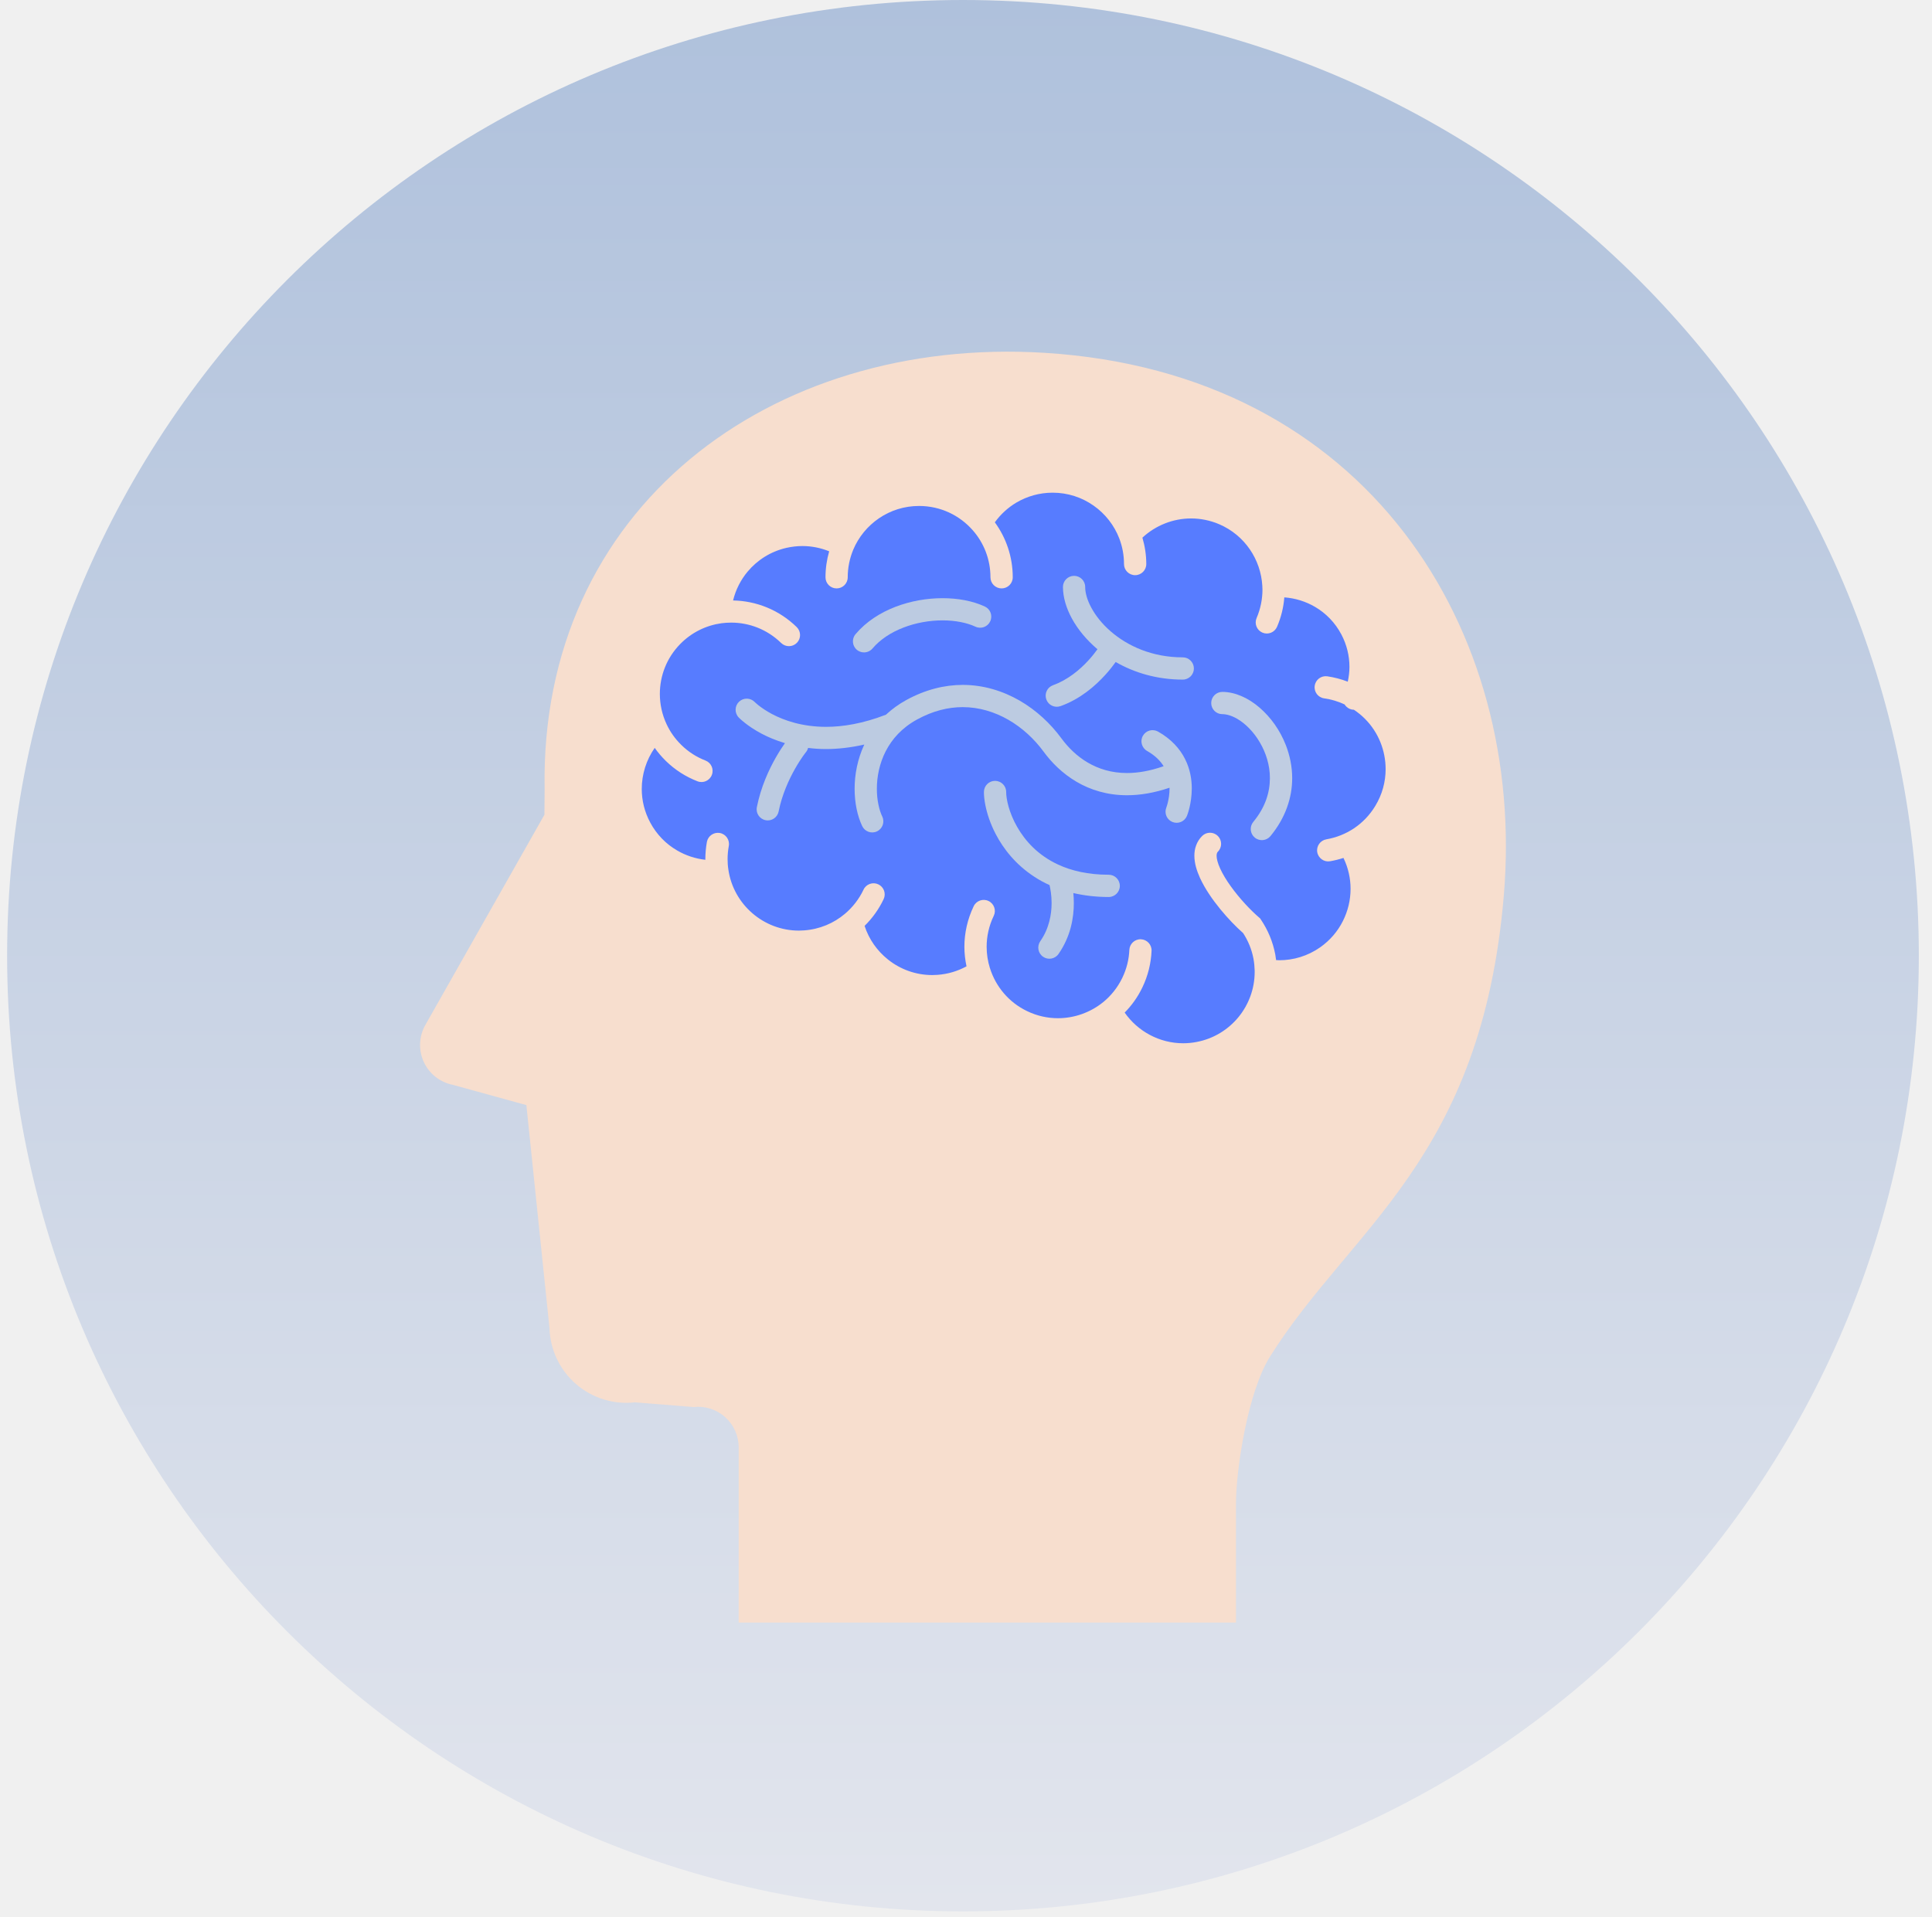
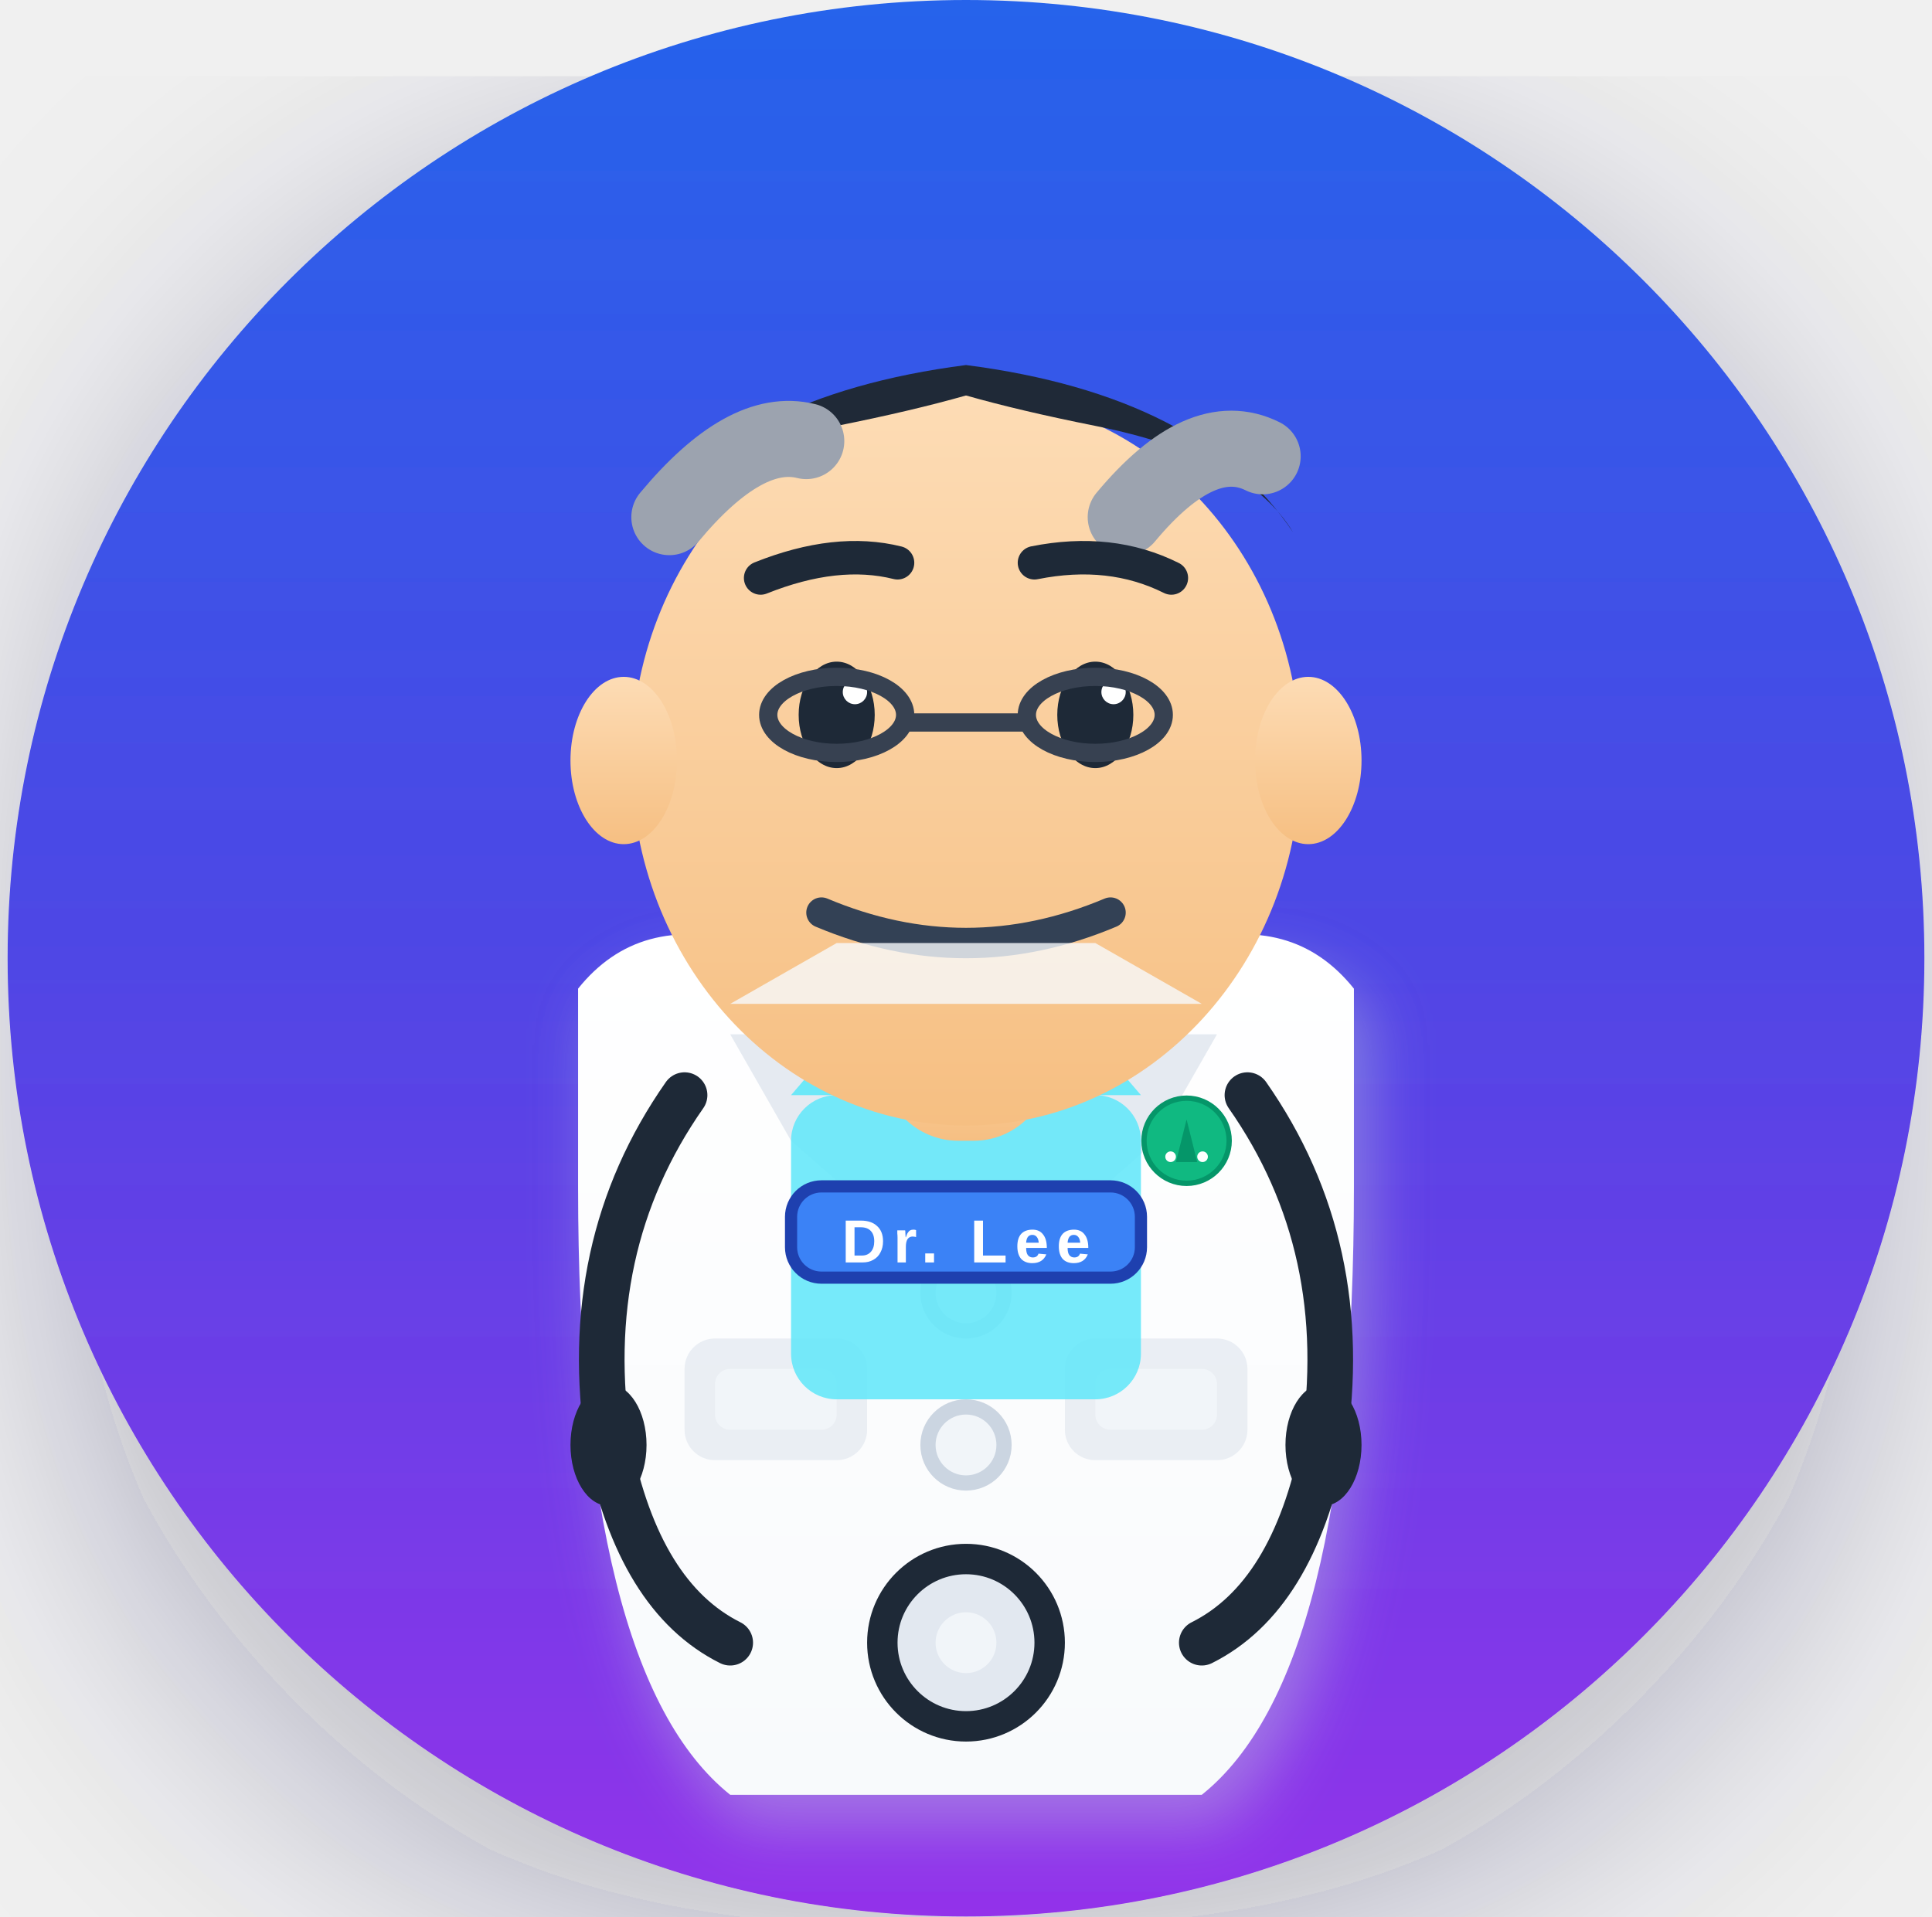
<svg xmlns="http://www.w3.org/2000/svg" width="127" height="126" viewBox="0 0 127 126" fill="none">
-   <circle cx="63.301" cy="62.833" r="62.833" fill="url(#paint0_linear_4741_2343)" />
-   <circle cx="66.319" cy="54.791" r="26.641" fill="#577CFF" />
-   <path d="M72.88 57.51C71.515 57.51 70.427 57.247 69.554 56.842C68.246 56.236 67.399 55.303 66.866 54.372C66.6 53.909 66.416 53.448 66.301 53.043C66.185 52.639 66.14 52.283 66.141 52.071C66.141 51.665 65.814 51.338 65.409 51.338C65.005 51.338 64.678 51.665 64.678 52.071C64.678 52.334 64.71 52.624 64.775 52.943C64.887 53.503 65.097 54.148 65.442 54.815C65.956 55.809 66.775 56.855 67.999 57.647C68.306 57.85 68.635 58.031 68.992 58.192C69.049 58.435 69.128 58.861 69.127 59.378C69.127 59.752 69.085 60.168 68.972 60.597C68.859 61.025 68.676 61.46 68.38 61.885C68.153 62.219 68.234 62.673 68.567 62.903C68.898 63.132 69.353 63.051 69.583 62.718C69.983 62.142 70.237 61.542 70.387 60.971C70.536 60.399 70.588 59.854 70.588 59.378C70.588 59.14 70.575 58.916 70.556 58.715C71.26 58.877 72.03 58.974 72.88 58.974C73.284 58.974 73.612 58.646 73.612 58.242C73.612 57.838 73.284 57.51 72.88 57.51Z" fill="#BCCBE1" />
-   <path d="M76.123 48.098C75.771 47.902 75.327 48.023 75.127 48.376C74.928 48.726 75.053 49.172 75.405 49.372C75.944 49.681 76.272 50.022 76.492 50.375C75.59 50.691 74.793 50.823 74.085 50.823C73.053 50.822 72.209 50.549 71.494 50.13C70.784 49.713 70.211 49.14 69.775 48.548C69.057 47.568 68.124 46.697 67.023 46.06C65.922 45.427 64.651 45.029 63.284 45.029C62.088 45.029 60.828 45.338 59.577 46.024C59.067 46.303 58.622 46.631 58.237 46.989C56.716 47.575 55.407 47.787 54.297 47.787C52.717 47.784 51.538 47.362 50.749 46.946C50.356 46.737 50.062 46.53 49.871 46.38C49.776 46.303 49.705 46.244 49.662 46.204L49.619 46.162L49.611 46.154C49.33 45.867 48.87 45.859 48.578 46.138C48.288 46.419 48.28 46.88 48.56 47.172C48.602 47.214 49.103 47.726 50.066 48.238C50.487 48.461 51.003 48.679 51.599 48.858C51.441 49.081 51.224 49.408 50.988 49.822C50.536 50.62 50.016 51.743 49.753 53.062C49.671 53.461 49.929 53.845 50.325 53.924C50.721 54.005 51.105 53.745 51.184 53.349C51.406 52.237 51.862 51.246 52.261 50.544C52.461 50.189 52.644 49.912 52.777 49.721C52.844 49.628 52.897 49.555 52.933 49.509C52.951 49.486 52.964 49.47 52.972 49.459L52.983 49.449L52.984 49.446C53.05 49.364 53.094 49.271 53.12 49.172C53.491 49.22 53.882 49.247 54.297 49.247C55.065 49.247 55.908 49.156 56.815 48.951C56.363 49.919 56.179 50.931 56.178 51.857C56.18 52.788 56.358 53.637 56.676 54.311C56.849 54.675 57.285 54.832 57.649 54.659C58.013 54.485 58.17 54.05 57.996 53.685C57.794 53.264 57.638 52.595 57.641 51.857C57.639 51.059 57.814 50.184 58.226 49.383C58.641 48.583 59.282 47.854 60.28 47.306C61.331 46.729 62.338 46.492 63.284 46.49C64.365 46.492 65.382 46.804 66.292 47.327C67.2 47.85 67.992 48.588 68.596 49.411C69.127 50.137 69.839 50.851 70.753 51.391C71.666 51.931 72.788 52.286 74.085 52.284C74.943 52.284 75.874 52.131 76.879 51.79L76.88 51.841C76.88 52.199 76.824 52.525 76.768 52.756C76.742 52.869 76.713 52.962 76.693 53.019C76.684 53.049 76.677 53.071 76.672 53.084L76.668 53.095V53.096C76.52 53.47 76.7 53.893 77.075 54.044C77.45 54.193 77.876 54.01 78.026 53.637C78.046 53.585 78.338 52.853 78.342 51.841C78.342 51.261 78.241 50.579 77.901 49.907C77.566 49.231 76.987 48.585 76.123 48.098Z" fill="#BCCBE1" />
-   <path d="M57.354 42.635C57.858 42.041 58.573 41.574 59.388 41.261C60.203 40.944 61.11 40.787 61.961 40.787C62.788 40.787 63.56 40.939 64.124 41.203C64.493 41.373 64.927 41.212 65.094 40.846C65.263 40.48 65.104 40.044 64.739 39.877C63.922 39.499 62.961 39.33 61.961 39.328C60.933 39.328 59.862 39.512 58.861 39.896C57.865 40.28 56.939 40.867 56.241 41.692C55.978 41.999 56.017 42.46 56.324 42.72C56.633 42.983 57.096 42.943 57.354 42.635Z" fill="#BCCBE1" />
-   <path d="M68.652 23.196C50.632 22.087 35.457 33.423 35.801 51.893L35.788 53.565L27.959 67.39C27.537 68.135 27.499 69.039 27.857 69.817C28.214 70.596 28.922 71.156 29.763 71.322L34.601 72.656L36.12 87.316C36.161 88.729 36.789 90.061 37.855 90.988C38.921 91.917 40.328 92.356 41.732 92.199L45.595 92.507C46.349 92.423 47.104 92.664 47.669 93.171C48.234 93.676 48.558 94.399 48.558 95.158V106.678H81.247C81.247 106.678 81.247 101.092 81.247 98.864C81.247 96.634 82.017 91.539 83.475 89.205C88.775 80.732 97.401 76.224 98.856 58.848C100.313 41.47 89.941 24.507 68.652 23.196ZM90.4 52.994C89.667 54.205 88.482 54.959 87.188 55.182C86.791 55.252 86.522 55.628 86.589 56.027C86.66 56.424 87.038 56.694 87.435 56.623C87.732 56.572 88.024 56.498 88.313 56.405C88.624 57.051 88.78 57.745 88.78 58.436C88.78 59.174 88.604 59.907 88.267 60.57C87.932 61.232 87.435 61.822 86.783 62.281C85.962 62.856 85.029 63.13 84.103 63.132C84.029 63.132 83.957 63.124 83.884 63.122C83.868 63 83.853 62.879 83.832 62.76V62.758C83.672 61.911 83.341 61.136 82.888 60.462L82.833 60.38L82.758 60.315C82.205 59.84 81.471 59.062 80.904 58.268C80.618 57.872 80.376 57.471 80.212 57.114C80.046 56.755 79.97 56.444 79.973 56.26C79.973 56.178 79.985 56.121 80.001 56.084C80.014 56.048 80.028 56.026 80.056 55.997C80.341 55.713 80.341 55.249 80.056 54.962C79.77 54.678 79.308 54.678 79.024 54.962C78.844 55.139 78.709 55.353 78.628 55.581C78.543 55.803 78.512 56.035 78.512 56.26C78.515 56.766 78.668 57.246 78.882 57.722C79.209 58.432 79.695 59.137 80.222 59.781C80.718 60.385 81.243 60.929 81.715 61.345C82.041 61.843 82.279 62.407 82.396 63.028C82.444 63.29 82.469 63.55 82.475 63.799V63.804C82.475 63.836 82.476 63.869 82.476 63.903C82.476 65.007 82.083 66.053 81.407 66.876C80.731 67.697 79.779 68.294 78.65 68.507C78.356 68.563 78.064 68.59 77.776 68.59C76.226 68.591 74.792 67.811 73.93 66.573C74.395 66.102 74.791 65.551 75.091 64.924V64.925C75.466 64.15 75.663 63.329 75.698 62.515C75.716 62.113 75.404 61.772 75.002 61.754C74.596 61.736 74.256 62.05 74.238 62.452C74.212 63.072 74.062 63.694 73.776 64.287L73.775 64.29C73.467 64.925 73.04 65.457 72.53 65.877L72.528 65.878C71.687 66.564 70.628 66.943 69.545 66.943C68.863 66.943 68.17 66.794 67.512 66.475C66.295 65.89 65.449 64.847 65.075 63.654H65.073C64.931 63.201 64.857 62.725 64.857 62.247C64.857 61.564 65.006 60.871 65.324 60.212C65.5 59.848 65.346 59.411 64.982 59.237C64.62 59.062 64.183 59.213 64.007 59.577C63.594 60.436 63.394 61.35 63.394 62.247C63.394 62.682 63.445 63.112 63.534 63.532C62.963 63.843 62.32 64.043 61.625 64.093H61.623C61.509 64.101 61.398 64.106 61.285 64.106C60.187 64.106 59.171 63.725 58.365 63.079C57.661 62.515 57.121 61.757 56.834 60.873C57.347 60.368 57.773 59.773 58.086 59.114C58.258 58.748 58.102 58.314 57.737 58.142C57.373 57.969 56.934 58.124 56.764 58.491C56.475 59.103 56.054 59.647 55.54 60.08C54.807 60.699 53.883 61.096 52.855 61.17H52.854C52.739 61.178 52.628 61.184 52.517 61.184C50.197 61.184 48.216 59.469 47.88 57.177L47.879 57.17V57.166C47.86 57.056 47.848 56.942 47.84 56.824C47.832 56.712 47.828 56.597 47.828 56.484C47.828 56.19 47.856 55.899 47.908 55.618C47.98 55.221 47.718 54.84 47.321 54.766C46.926 54.695 46.543 54.954 46.468 55.351C46.402 55.719 46.366 56.097 46.366 56.484L46.367 56.528C45.71 56.454 45.072 56.244 44.502 55.909C43.779 55.488 43.166 54.87 42.742 54.078C42.364 53.371 42.186 52.618 42.186 51.871C42.186 50.907 42.485 49.961 43.037 49.17C43.25 49.471 43.491 49.754 43.76 50.02C44.378 50.626 45.092 51.074 45.848 51.366C46.225 51.514 46.647 51.326 46.793 50.948C46.941 50.572 46.751 50.149 46.377 50.003C45.798 49.78 45.256 49.439 44.786 48.977V48.976C44.37 48.57 44.048 48.108 43.818 47.613C43.523 46.985 43.375 46.302 43.375 45.624C43.376 44.434 43.819 43.256 44.713 42.343C45.474 41.567 46.433 41.113 47.428 40.975H47.429H47.431C47.644 40.948 47.856 40.934 48.068 40.934C49.255 40.935 50.434 41.382 51.35 42.275C51.639 42.555 52.1 42.553 52.384 42.263C52.666 41.975 52.66 41.514 52.373 41.23C51.208 40.089 49.699 39.505 48.189 39.478C48.359 38.779 48.687 38.128 49.146 37.58C49.783 36.821 50.655 36.259 51.696 36.019C52.051 35.94 52.4 35.9 52.747 35.9C53.359 35.9 53.956 36.023 54.506 36.246C54.35 36.791 54.264 37.363 54.264 37.956C54.264 38.359 54.591 38.685 54.995 38.685C55.398 38.685 55.725 38.359 55.725 37.956C55.725 37.317 55.855 36.707 56.083 36.152C56.436 35.304 57.034 34.582 57.784 34.072C58.537 33.561 59.438 33.265 60.416 33.265C61.826 33.265 63.084 33.881 63.946 34.865C64.672 35.69 65.108 36.77 65.108 37.956C65.108 38.359 65.437 38.685 65.84 38.685C66.244 38.685 66.573 38.359 66.573 37.956C66.573 36.606 66.135 35.353 65.395 34.34C65.774 33.816 66.256 33.371 66.814 33.041C67.512 32.63 68.325 32.392 69.196 32.392C70.2 32.392 71.122 32.705 71.883 33.239C72.647 33.773 73.243 34.531 73.58 35.41H73.579C73.778 35.932 73.886 36.493 73.886 37.085C73.886 37.488 74.215 37.815 74.618 37.815C75.021 37.815 75.351 37.488 75.351 37.085C75.351 36.481 75.258 35.9 75.096 35.348C75.963 34.543 77.111 34.086 78.296 34.086C78.915 34.086 79.543 34.209 80.15 34.468C80.996 34.834 81.675 35.413 82.159 36.119C82.644 36.826 82.928 37.656 82.978 38.515C82.984 38.603 82.988 38.691 82.988 38.779C82.985 39.4 82.863 40.025 82.603 40.633C82.443 41.004 82.615 41.433 82.985 41.592C83.357 41.751 83.785 41.581 83.946 41.21C84.217 40.579 84.373 39.928 84.425 39.275C85.142 39.326 85.84 39.543 86.458 39.908C87.162 40.324 87.765 40.934 88.176 41.715C88.536 42.398 88.705 43.124 88.706 43.844C88.706 44.173 88.666 44.499 88.595 44.819C88.157 44.647 87.701 44.531 87.246 44.464C86.849 44.409 86.477 44.688 86.423 45.088C86.365 45.489 86.644 45.858 87.042 45.913C87.502 45.978 87.955 46.11 88.387 46.314C88.462 46.439 88.578 46.542 88.722 46.605C88.811 46.644 88.906 46.663 88.999 46.663C89.269 46.843 89.514 47.046 89.734 47.267L89.735 47.269C90.613 48.153 91.084 49.347 91.084 50.567C91.084 51.395 90.865 52.233 90.4 52.994Z" fill="#F7DECE" />
-   <path d="M82.806 46.531C82.444 46.218 82.054 45.961 81.642 45.782C81.229 45.599 80.794 45.49 80.349 45.49C79.945 45.49 79.619 45.818 79.619 46.222C79.619 46.626 79.945 46.952 80.349 46.952C80.618 46.952 80.956 47.045 81.316 47.252C81.852 47.559 82.409 48.112 82.811 48.802C83.22 49.493 83.48 50.313 83.477 51.163C83.475 52.096 83.181 53.071 82.383 54.039C82.128 54.349 82.171 54.811 82.482 55.067C82.794 55.326 83.256 55.28 83.512 54.972C84.515 53.759 84.943 52.417 84.942 51.163C84.942 50.401 84.786 49.67 84.531 49.005C84.144 48.007 83.53 47.156 82.806 46.531Z" fill="#C0CDE2" />
-   <path d="M77.75 43.218C75.741 43.218 74.128 42.477 73.011 41.509C72.453 41.026 72.026 40.486 71.746 39.968C71.461 39.451 71.332 38.959 71.335 38.59C71.335 38.187 71.007 37.859 70.605 37.859C70.2 37.859 69.873 38.187 69.873 38.59C69.876 39.276 70.09 39.982 70.461 40.666C70.852 41.38 71.421 42.074 72.142 42.684C71.997 42.885 71.797 43.148 71.539 43.426C70.983 44.034 70.18 44.707 69.22 45.049C68.843 45.183 68.643 45.601 68.779 45.982C68.914 46.363 69.331 46.559 69.713 46.425C71.014 45.958 71.986 45.105 72.648 44.379C72.942 44.057 73.17 43.76 73.34 43.524C74.549 44.221 76.043 44.681 77.75 44.681C78.154 44.681 78.48 44.354 78.48 43.951C78.48 43.547 78.154 43.218 77.75 43.218Z" fill="#BCCBE1" />
  <defs>
-     <linearGradient id="paint0_linear_4741_2343" x1="63.301" y1="0" x2="63.301" y2="125.665" gradientUnits="userSpaceOnUse">
-       <stop stop-color="#AFC1DC" />
-       <stop offset="1" stop-color="#E2E5ED" />
+     <linearGradient id="bg1" x1="63.5" y1="0" x2="63.5" y2="126" gradientUnits="userSpaceOnUse">
+       <stop offset="0%" stop-color="#2563EB" />
+       <stop offset="50%" stop-color="#4F46E5" />
+       <stop offset="100%" stop-color="#9333EA" />
    </linearGradient>
+     <linearGradient id="skin1" x1="0" y1="0" x2="0" y2="1" gradientUnits="objectBoundingBox">
+       <stop offset="0%" stop-color="#FDDCB5" />
+       <stop offset="100%" stop-color="#F6BF82" />
+     </linearGradient>
+     <linearGradient id="coat1" x1="0%" y1="0%" x2="0%" y2="100%" gradientUnits="objectBoundingBox">
+       <stop offset="0%" stop-color="#FFFFFF" />
+       <stop offset="100%" stop-color="#F8FAFC" />
+     </linearGradient>
+     <filter id="sh1" x="-50%" y="-50%" width="200%" height="200%">
+       <feDropShadow dx="0" dy="5" stdDeviation="10" flood-color="#1E1B4B" flood-opacity="0.3" />
+     </filter>
+     <filter id="coatShadow" x="-20%" y="-20%" width="140%" height="140%">
+       <feDropShadow dx="1" dy="2" stdDeviation="2" flood-color="#CBD5E1" flood-opacity="0.4" />
+     </filter>
  </defs>
+   <circle cx="63.5" cy="63" r="63" fill="url(#bg1)" filter="url(#sh1)" />
+   <path d="M38 78 Q38 110 48 118 L79 118 Q89 110 89 78 L89 65 Q85 60 78 62 L49 62 Q42 60 38 65 Z" fill="url(#coat1)" filter="url(#coatShadow)" />
+   <path d="M48 68 L52 75 L60 82 L68 82 L76 75 L80 68" fill="#E2E8F0" opacity="0.9" />
+   <circle cx="63.5" cy="85" r="2.5" fill="#F1F5F9" stroke="#CBD5E1" stroke-width="1" />
+   <circle cx="63.5" cy="95" r="2.5" fill="#F1F5F9" stroke="#CBD5E1" stroke-width="1" />
+   <circle cx="63.5" cy="105" r="2.5" fill="#F1F5F9" stroke="#CBD5E1" stroke-width="1" />
+   <rect x="45" y="88" width="12" height="8" rx="2" fill="#E2E8F0" opacity="0.7" />
+   <rect x="47" y="90" width="8" height="4" rx="1" fill="#F1F5F9" />
+   <rect x="70" y="88" width="12" height="8" rx="2" fill="#E2E8F0" opacity="0.7" />
+   <rect x="72" y="90" width="8" height="4" rx="1" fill="#F1F5F9" />
+   <path d="M52 72 L58 65 L69 65 L75 72" fill="#67E8F9" opacity="0.95" />
+   <path d="M58 65 L63.5 68 L69 65" fill="#F8FAFC" opacity="0.8" />
+   <rect x="52" y="72" width="23" height="20" rx="3" fill="#67E8F9" opacity="0.9" />
+   <rect x="58" y="65" width="11" height="10" rx="5" fill="url(#skin1)" />
+   <ellipse cx="63.5" cy="50" rx="22" ry="24" fill="url(#skin1)" />
+   <path d="M42 35 Q48 26 63.5 24 Q79 26 85 35 Q82 30 72 28 Q67 27 63.5 26 Q60 27 55 28 Q52 30 42 35Z" fill="#1F2937" />
+   <path d="M44 34 Q49 28 53 29" fill="none" stroke="#9CA3AF" stroke-width="5" stroke-linecap="round" />
+   <path d="M74 34 Q79 28 83 30" fill="none" stroke="#9CA3AF" stroke-width="5" stroke-linecap="round" />
+   <ellipse cx="41" cy="50" rx="3.5" ry="5.5" fill="url(#skin1)" />
+   <ellipse cx="86" cy="50" rx="3.5" ry="5.5" fill="url(#skin1)" />
+   <ellipse cx="55" cy="47" rx="2.5" ry="3.5" fill="#1E2937" />
+   <ellipse cx="72" cy="47" rx="2.5" ry="3.5" fill="#1E2937" />
+   <circle cx="56.2" cy="45.5" r="0.8" fill="#FFFFFF" />
+   <circle cx="73.2" cy="45.5" r="0.8" fill="#FFFFFF" />
+   <path d="M50 38 Q55 36 59 37" fill="none" stroke="#1E2937" stroke-width="2.2" stroke-linecap="round" />
+   <path d="M68 37 Q73 36 77 38" fill="none" stroke="#1E2937" stroke-width="2.2" stroke-linecap="round" />
+   <path d="M54 60 Q63.5 64 73 60" fill="none" stroke="#334155" stroke-width="2" stroke-linecap="round" />
+   <ellipse cx="55" cy="47" rx="4.5" ry="2.5" fill="none" stroke="#374151" stroke-width="1.2" stroke-linecap="round" />
+   <ellipse cx="72" cy="47" rx="4.5" ry="2.5" fill="none" stroke="#374151" stroke-width="1.2" stroke-linecap="round" />
+   <path d="M59 47.5 L68 47.5" fill="none" stroke="#374151" stroke-width="1.2" />
+   <path d="M45 72 Q38 82 40 95 Q42 105 48 108" fill="none" stroke="#1E2937" stroke-width="3" stroke-linecap="round" stroke-linejoin="round" />
+   <path d="M82 72 Q89 82 87 95 Q85 105 79 108" fill="none" stroke="#1E2937" stroke-width="3" stroke-linecap="round" stroke-linejoin="round" />
+   <ellipse cx="40" cy="95" rx="2.5" ry="4" fill="#1E2937" />
+   <ellipse cx="87" cy="95" rx="2.5" ry="4" fill="#1E2937" />
+   <circle cx="63.5" cy="108" r="5.5" fill="#E2E8F0" stroke="#1E2937" stroke-width="2" />
+   <circle cx="63.5" cy="108" r="2" fill="#F1F5F9" />
+   <rect x="52" y="78" width="23" height="6" rx="2" fill="#3B82F6" stroke="#1E40AF" stroke-width="0.8" />
+   <text x="63.5" y="83" font-family="Arial, sans-serif" font-size="4" font-weight="bold" fill="white" text-anchor="middle" letter-spacing="0.5">Dr. Lee</text>
+   <g transform="translate(78 75) scale(0.7)">
+     <circle cx="0" cy="0" r="4" fill="#10B981" stroke="#059669" stroke-width="0.5" />
+     <path d="M0 -2 L-1 2 L1 2 Z" fill="#059669" />
+     <circle cx="-1.5" cy="1.5" r="0.5" fill="white" />
+     <circle cx="1.5" cy="1.5" r="0.5" fill="white" />
+   </g>
+   <path d="M48 66 L55 62 L72 62 L79 66" fill="#F8FAFC" opacity="0.8" />
</svg>
